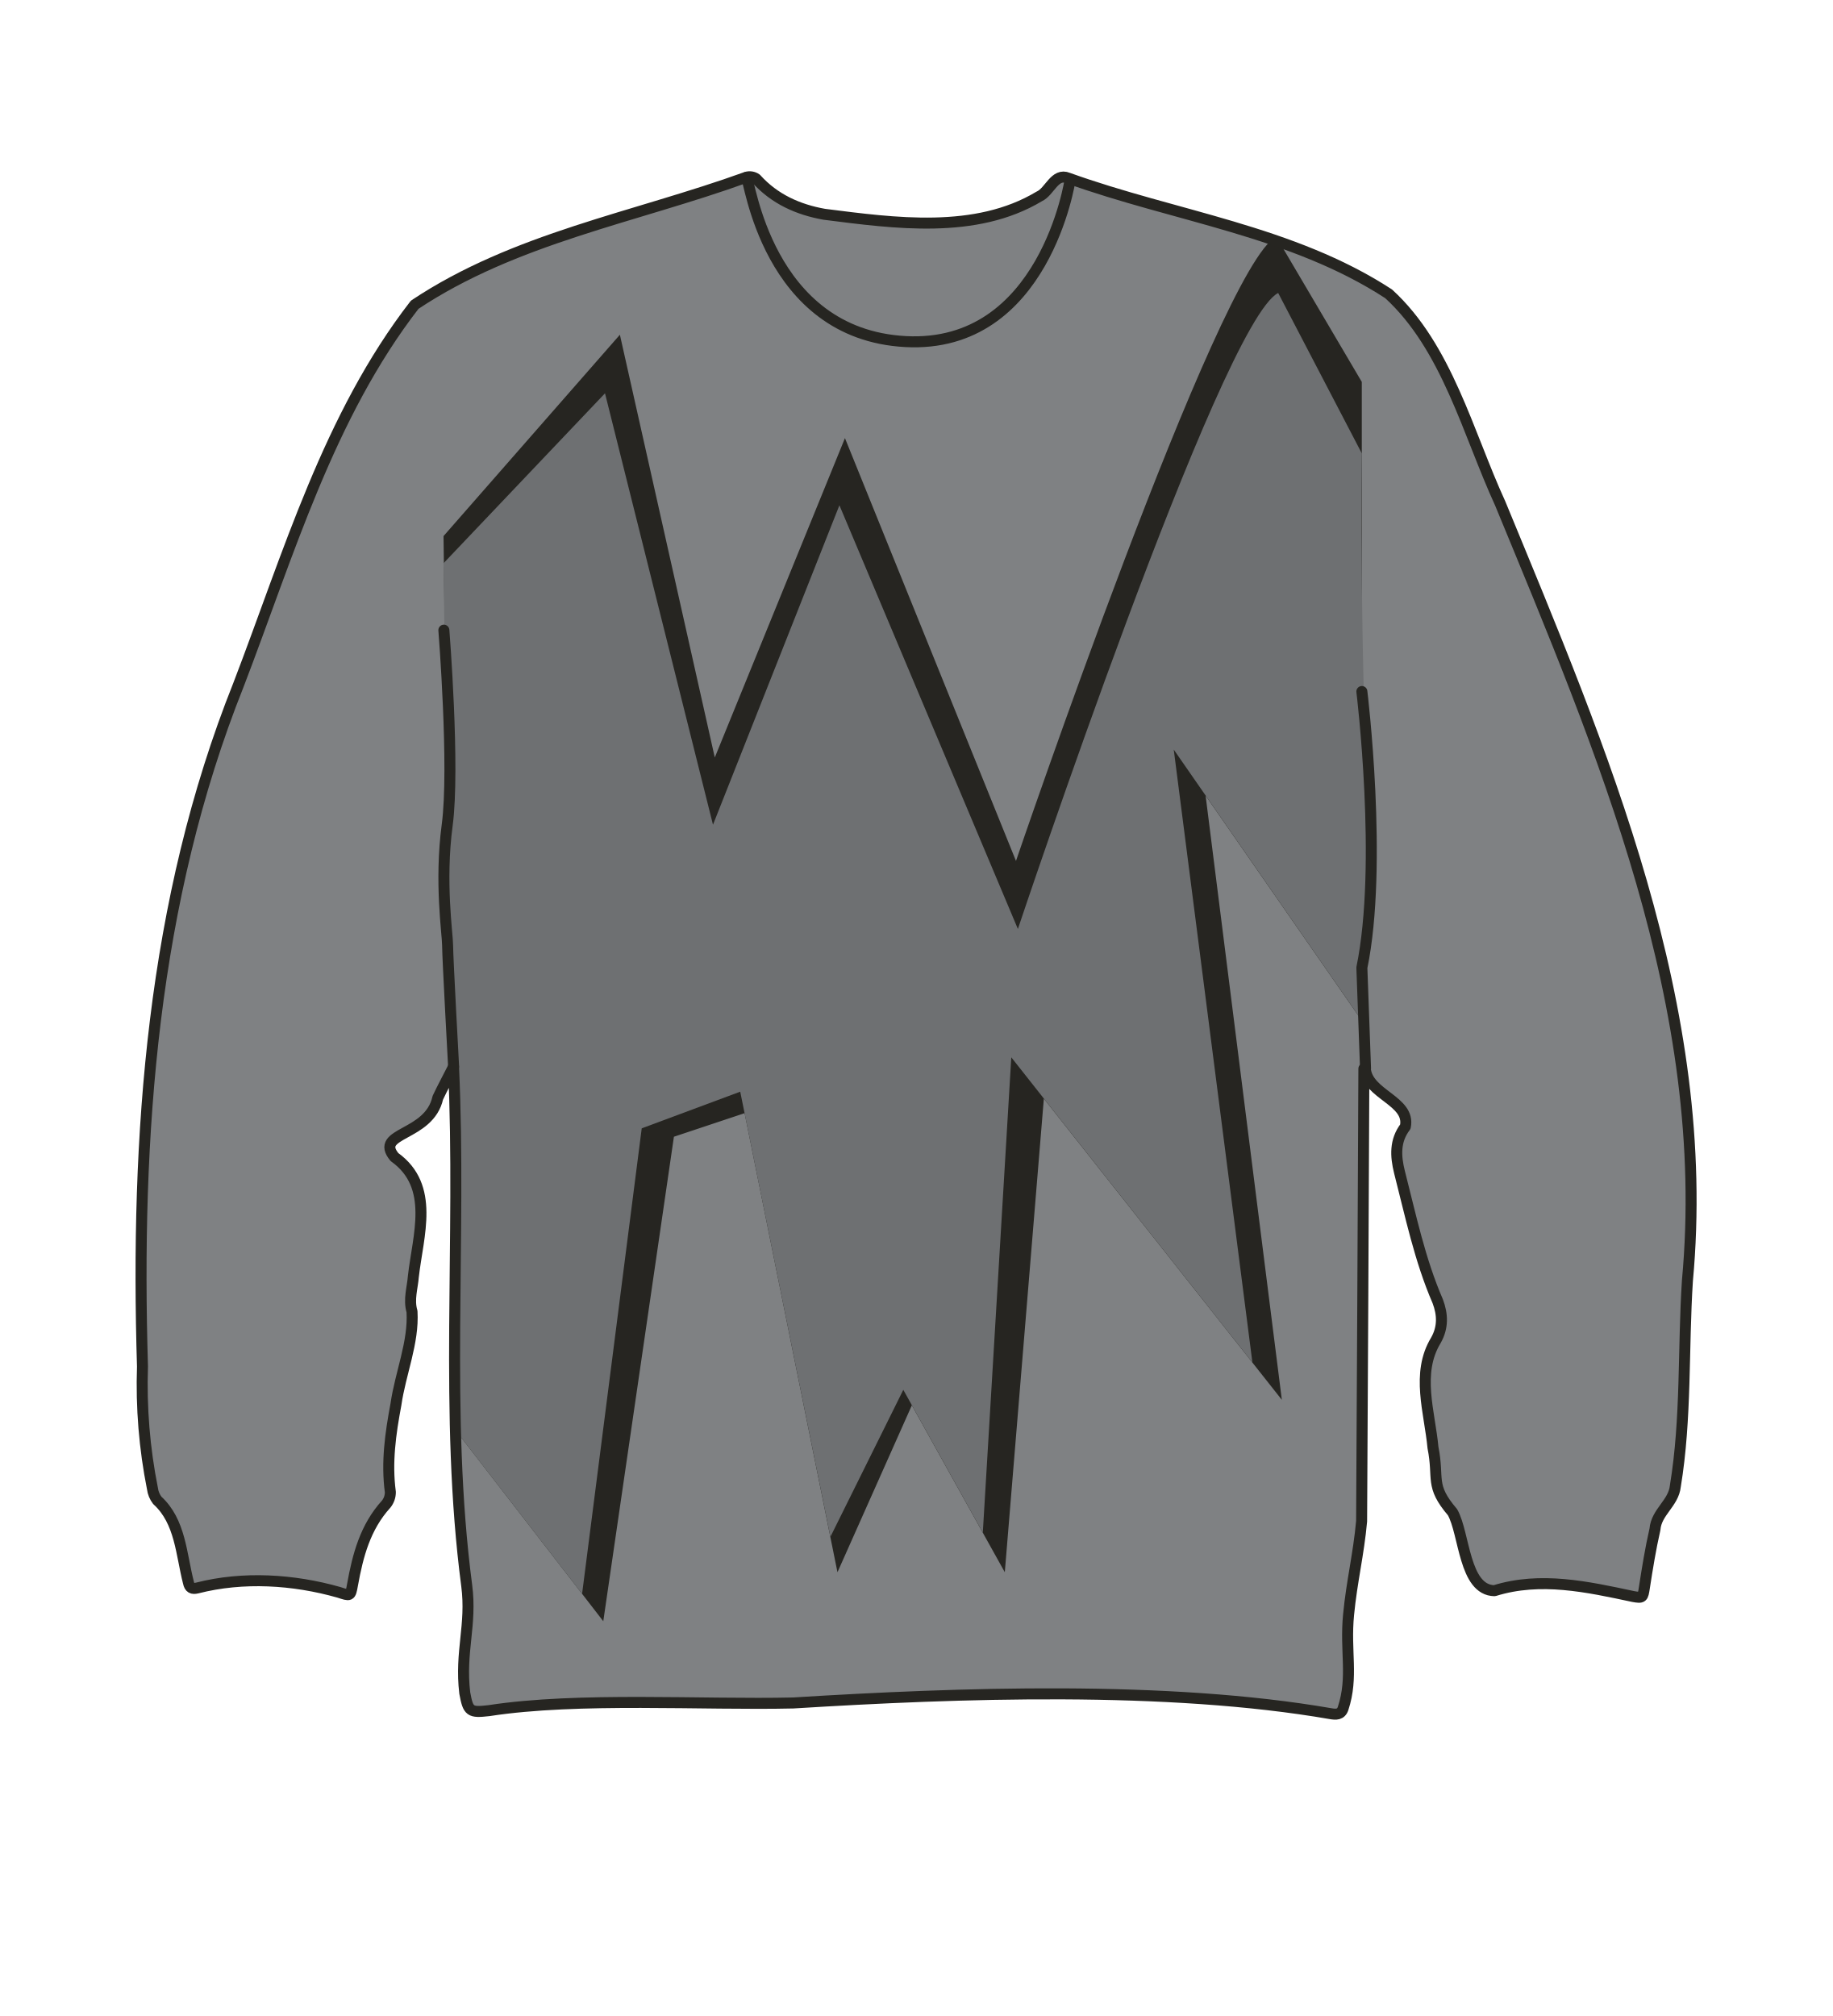
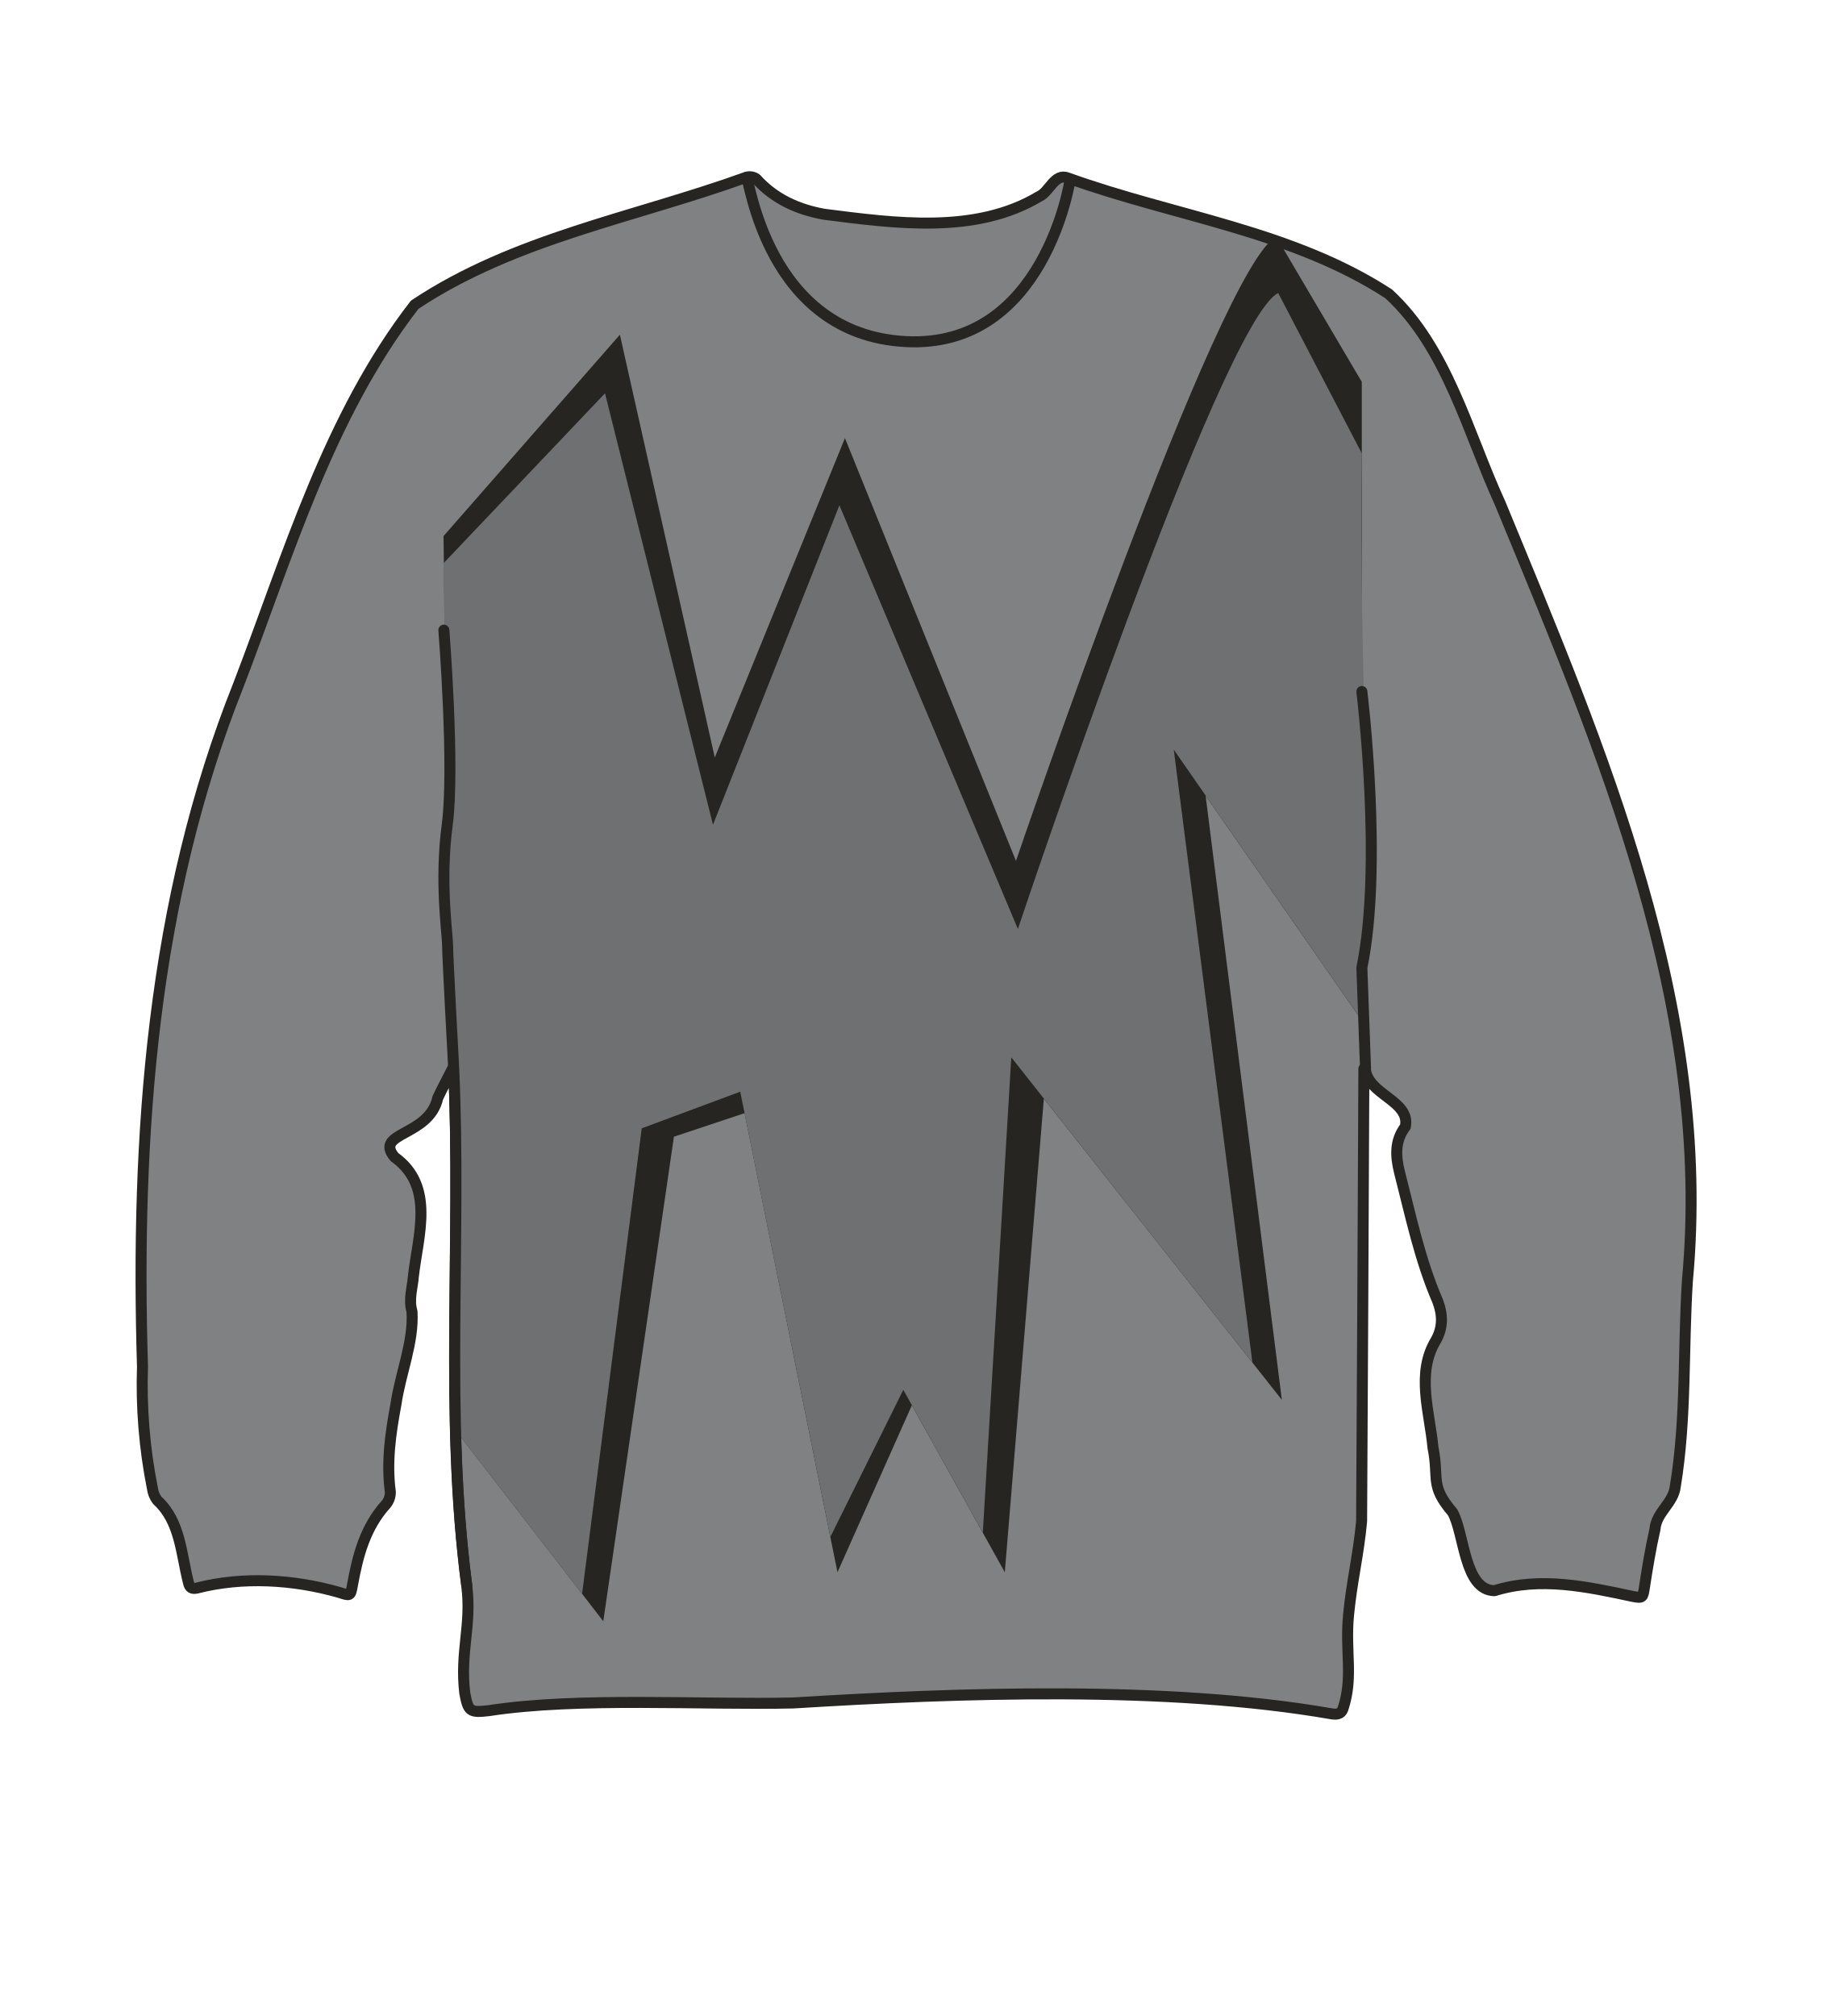
<svg xmlns="http://www.w3.org/2000/svg" width="500" height="550" viewBox="0 0 500 550">
-   <defs>
-     <clipPath id="a">
-       <path d="M409.82 137.31c-8.82-19.21-14.51-42.61-30.45-57.2C353 62.93 321.06 59 291.94 48.52c-3.68-1.53-5 3.73-7.88 5-17.36 10.48-39.46 7.3-58.65 4.87-7.1-1.25-13.56-4.11-18.56-9.66a3.13 3.13 0 00-2.72-.43c-30.43 11-63.14 16.58-90.46 34.78-23.5 30.35-34.46 68.24-48.07 103.67-23.59 59.07-28.1 123-26.19 186a145.1 145.1 0 002.72 33.31 6.66 6.66 0 001.33 3.22C49.78 415 49.92 424 52 431.71c.31 1.47 1 1.81 2.41 1.46 12.46-3.17 26.18-2.33 38.59 1.19 3.12.94 3.16 1.12 3.73-2.05 1.45-8 3.48-15.79 9.19-22.06A5.17 5.17 0 00107 407c-1.08-8.1 0-16 1.53-23.93 1.19-8.37 4.89-16.88 4.38-25.31-1-3.31.13-6.43.37-9.58 1.26-11.18 6-24.61-5.15-32.56-5.69-6.89 9.45-5.51 11.81-16.19 1.35-2.85 2.88-5.63 4.29-8.45q.21 4.56.34 9.12v.44c.09 2.9.15 5.79.19 8.69v.8c0 2.78.07 5.55.08 8.33V329c0 2.46 0 4.91-.06 7.36v6.62c-.31 29.94-.79 59.87 3.1 89.5 1.41 10.78-1.87 18.05-.53 29.31.94 5.1 1.4 5.42 6.62 4.82 24.35-3.76 58.38-1.51 83-2.09 45-2.79 102.07-4.81 146.65 2.92 1.35.24 2.77.34 3.35-1.43 2.84-8.59.53-15.56 1.5-25.63.87-9 2.74-16.47 3.55-25.45q.12-25.35.26-50.71v-.62q.18-36.06.35-72.13l.41-.08c.51 7.25 12.44 8.69 10.93 15.93-2.92 3.84-2.67 8-1.61 12.33 3.05 11.88 5.55 24 10.45 35.3 1.35 3.61 1.51 7.12-.51 10.65-5.47 9-2.69 31.59.18 40.9a2.29 2.29 0 001.06 1.21 22.49 22.49 0 003.3 4.79c3.31 5.85 3.1 21.26 11.44 21.4 12.55-3.9 25.32-1.07 37.8 1.58 2.67.5 2.68.28 3.08-2.32.83-5.36 1.69-10.73 2.91-16 .35-4.69 5.07-7.12 5.56-11.78 3.05-18.51 2.09-37.3 3.29-56 6.9-74.67-23.28-144.58-51.1-212.07z" fill="none" />
-     </clipPath>
-   </defs>
-   <g clip-path="url(#a)">
-     <path fill="#7f8183" d="M21.71 5.14H500.2V506.7H21.71z" />
-   </g>
+   <path d="M372.08 291.55q-.27 61.74-.62 123.47c-.81 9-2.68 16.41-3.55 25.44-1 10.07 1.34 17-1.5 25.63-.58 1.77-2 1.67-3.35 1.44-44.58-7.74-101.65-5.72-146.65-2.93-24.59.58-58.62-1.67-83 2.09-5.22.6-5.68.28-6.62-4.82-1.34-11.26 1.94-18.53.53-29.31-6.15-46.82-1.39-94.38-3.6-141.53-1.41 2.82-2.94 5.6-4.28 8.46-2.37 10.67-17.51 9.3-11.82 16.18 11.12 7.95 6.41 21.38 5.15 32.56-.24 3.15-1.34 6.27-.37 9.58.51 8.43-3.19 16.94-4.38 25.31-1.5 8-2.61 15.83-1.53 23.93a5.17 5.17 0 01-1.14 3.3c-5.71 6.28-7.74 14-9.19 22.06-.57 3.18-.61 3-3.73 2-12.38-3.52-26.1-4.38-38.61-1.18-1.39.34-2.1 0-2.41-1.47-2-7.76-2.17-16.67-8.49-22.43a6.62 6.62 0 01-1.33-3.22 145 145 0 01-2.72-33.3c-1.91-63 2.61-126.93 26.2-186 13.6-35.43 24.56-73.32 48.06-103.67 27.32-18.2 60-23.76 90.46-34.78a3.16 3.16 0 012.72.43c5 5.55 11.46 8.41 18.56 9.67 19.19 2.43 41.29 5.55 58.65-4.88 2.86-1.27 4.2-6.53 7.88-5 29.12 10.49 61.05 14.4 87.43 31.58 15.94 14.59 21.63 38 30.45 57.21 27.82 67.48 58 137.39 51.06 212.07-1.2 18.66-.24 37.46-3.29 56-.48 4.66-5.2 7.09-5.56 11.78-1.21 5.28-2.07 10.65-2.9 16-.41 2.6-.42 2.83-3.09 2.33-12.48-2.66-25.25-5.49-37.8-1.58-8.33-.15-8.13-15.56-11.44-21.41-6.28-7.36-3.61-9-5.33-17.63-.9-9.7-4.68-20.27.79-29.26 2-3.53 1.87-7.05.51-10.66-4.9-11.29-7.4-23.42-10.45-35.29-1.06-4.31-1.31-8.5 1.61-12.34 1.49-7.15-10.43-8.7-10.93-15.93z" fill="#7f8183" stroke="#262521" stroke-linecap="round" stroke-linejoin="round" stroke-width="3" />
  <path d="M121 146.25l48.11-54.93L195 206.66l35.51-87.13 46.66 115.35s55.29-162.37 71-170.3l23.34 39.61v174.25l-42.61-61.38 20.8 164.84-64.93-82.17-10.65 129.2-25.36-45.54-20.29 45.54-25.34-125.24-19.28 6.43-19.27 132.18L124 389.82z" fill="#262521" />
  <path d="M121 153.66l44.05-46.36L194.51 225 229 137.85l48.69 115.59S333 87.85 348.7 79.93l22.83 43.79s-.81 59.69 2.57 112.87l-2.57 41.85-51.32-73.94 21.46 167.22-65.78-83.26-7.77 129.66-21.69-38.95-19.89 40.11-24.6-121.45-26.87 10-16.27 127-34.8-45z" fill="#6e7072" />
-   <path d="M203.62 48.4c.8-.26 5.41 42.75 43.41 44.79S291.94 49 291.94 49" fill="none" stroke="#262521" stroke-linecap="round" stroke-linejoin="round" stroke-width="3" />
-   <path d="M372.08 291.55q-.27 61.74-.62 123.47c-.81 9-2.68 16.41-3.55 25.44-1 10.07 1.34 17-1.5 25.63-.58 1.77-2 1.67-3.35 1.44-44.58-7.74-101.65-5.72-146.65-2.93-24.59.58-58.62-1.67-83 2.09-5.22.6-5.68.28-6.62-4.82-1.34-11.26 1.94-18.53.53-29.31-6.15-46.82-1.39-94.38-3.6-141.53-1.41 2.82-2.94 5.6-4.28 8.46-2.37 10.67-17.51 9.3-11.82 16.18 11.12 7.95 6.41 21.38 5.15 32.56-.24 3.15-1.34 6.27-.37 9.58.51 8.43-3.19 16.94-4.38 25.31-1.5 8-2.61 15.83-1.53 23.93a5.17 5.17 0 01-1.14 3.3c-5.71 6.28-7.74 14-9.19 22.06-.57 3.18-.61 3-3.73 2-12.38-3.52-26.1-4.38-38.61-1.18-1.39.34-2.1 0-2.41-1.47-2-7.76-2.17-16.67-8.49-22.43a6.62 6.62 0 01-1.33-3.22 145 145 0 01-2.72-33.3c-1.91-63 2.61-126.93 26.2-186 13.6-35.43 24.56-73.32 48.06-103.67 27.32-18.2 60-23.76 90.46-34.78a3.16 3.16 0 012.72.43c5 5.55 11.46 8.41 18.56 9.67 19.19 2.43 41.29 5.55 58.65-4.88 2.86-1.27 4.2-6.53 7.88-5 29.12 10.49 61.05 14.4 87.43 31.58 15.94 14.59 21.63 38 30.45 57.21 27.82 67.48 58 137.39 51.06 212.07-1.2 18.66-.24 37.46-3.29 56-.48 4.66-5.2 7.09-5.56 11.78-1.21 5.28-2.07 10.65-2.9 16-.41 2.6-.42 2.83-3.09 2.33-12.48-2.66-25.25-5.49-37.8-1.58-8.33-.15-8.13-15.56-11.44-21.41-6.28-7.36-3.61-9-5.33-17.63-.9-9.7-4.68-20.27.79-29.26 2-3.53 1.87-7.05.51-10.66-4.9-11.29-7.4-23.42-10.45-35.29-1.06-4.31-1.31-8.5 1.61-12.34 1.49-7.15-10.43-8.7-10.93-15.93z" fill="none" stroke="#262521" stroke-linecap="round" stroke-linejoin="round" stroke-width="3" />
-   <path d="M121.09 171.92s3 37.54.91 53.17.11 29.7.11 32.87 1.64 33.04 1.64 33.04M371.53 188.66s5.79 47.28 0 75.34l1 27.47" fill="none" stroke="#262521" stroke-linecap="round" stroke-linejoin="round" stroke-width="3" />
+   <path d="M203.62 48.4c.8-.26 5.41 42.75 43.41 44.79S291.94 49 291.94 49M121.09 171.92s3 37.54.91 53.17.11 29.7.11 32.87 1.64 33.04 1.64 33.04M371.53 188.66s5.79 47.28 0 75.34l1 27.47M127.35 432.56c-6.15-46.82-1.39-94.38-3.6-141.53" fill="none" stroke="#262521" stroke-linecap="round" stroke-linejoin="round" stroke-width="3" />
</svg>
